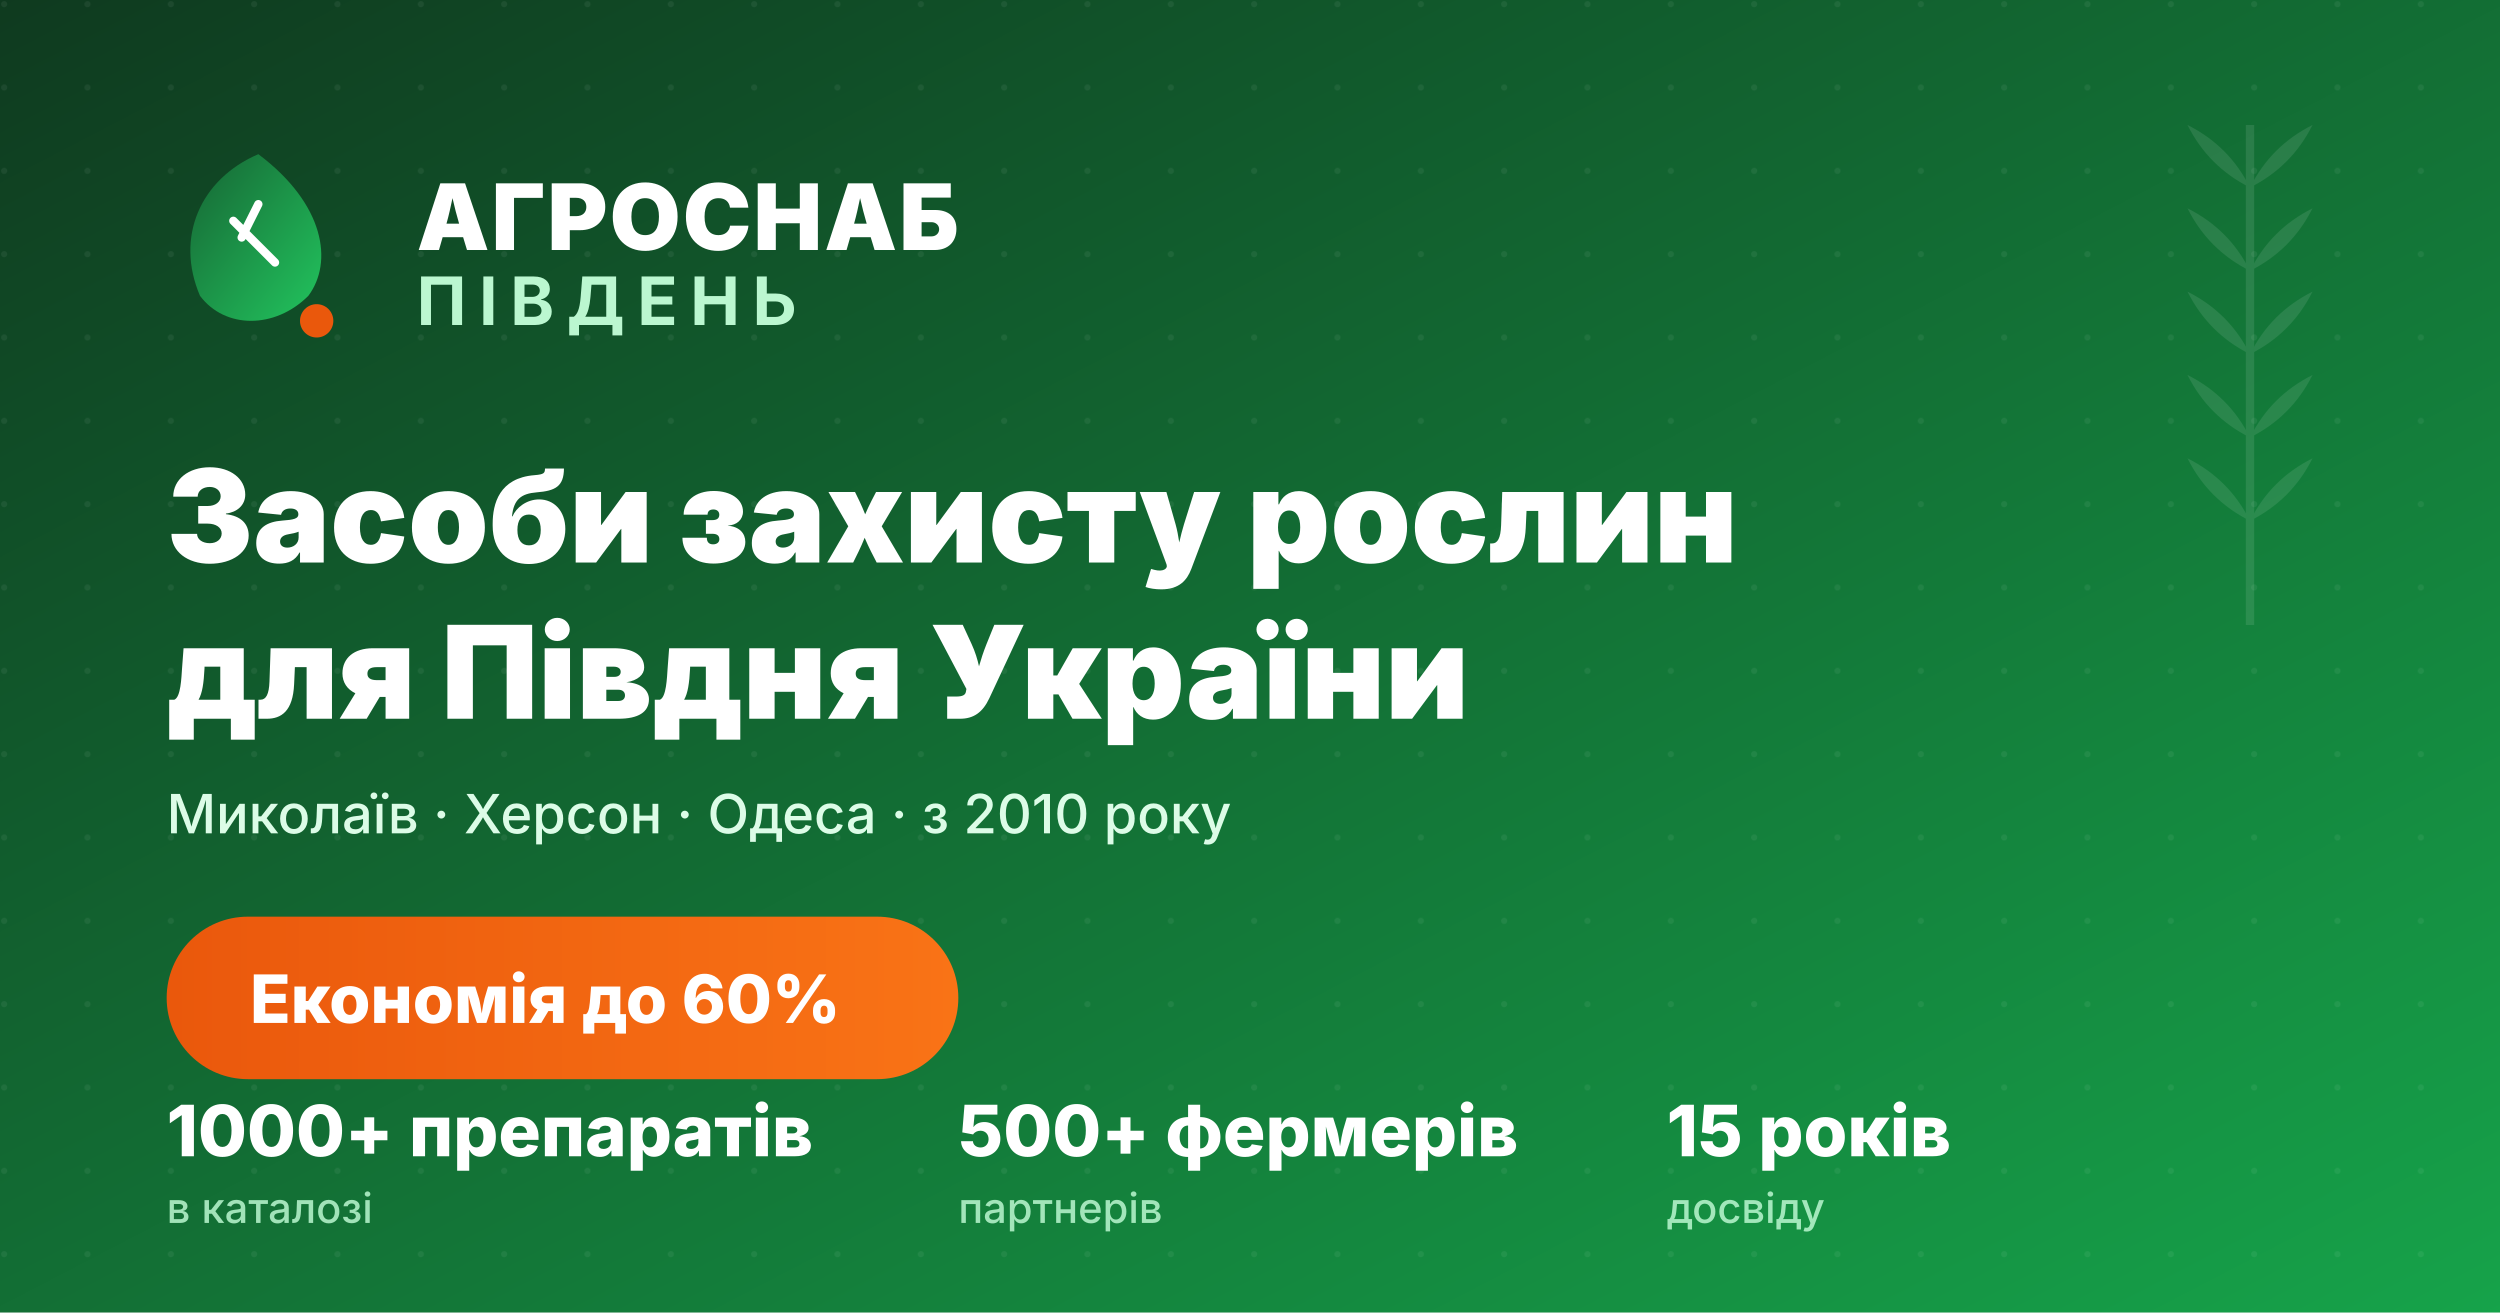
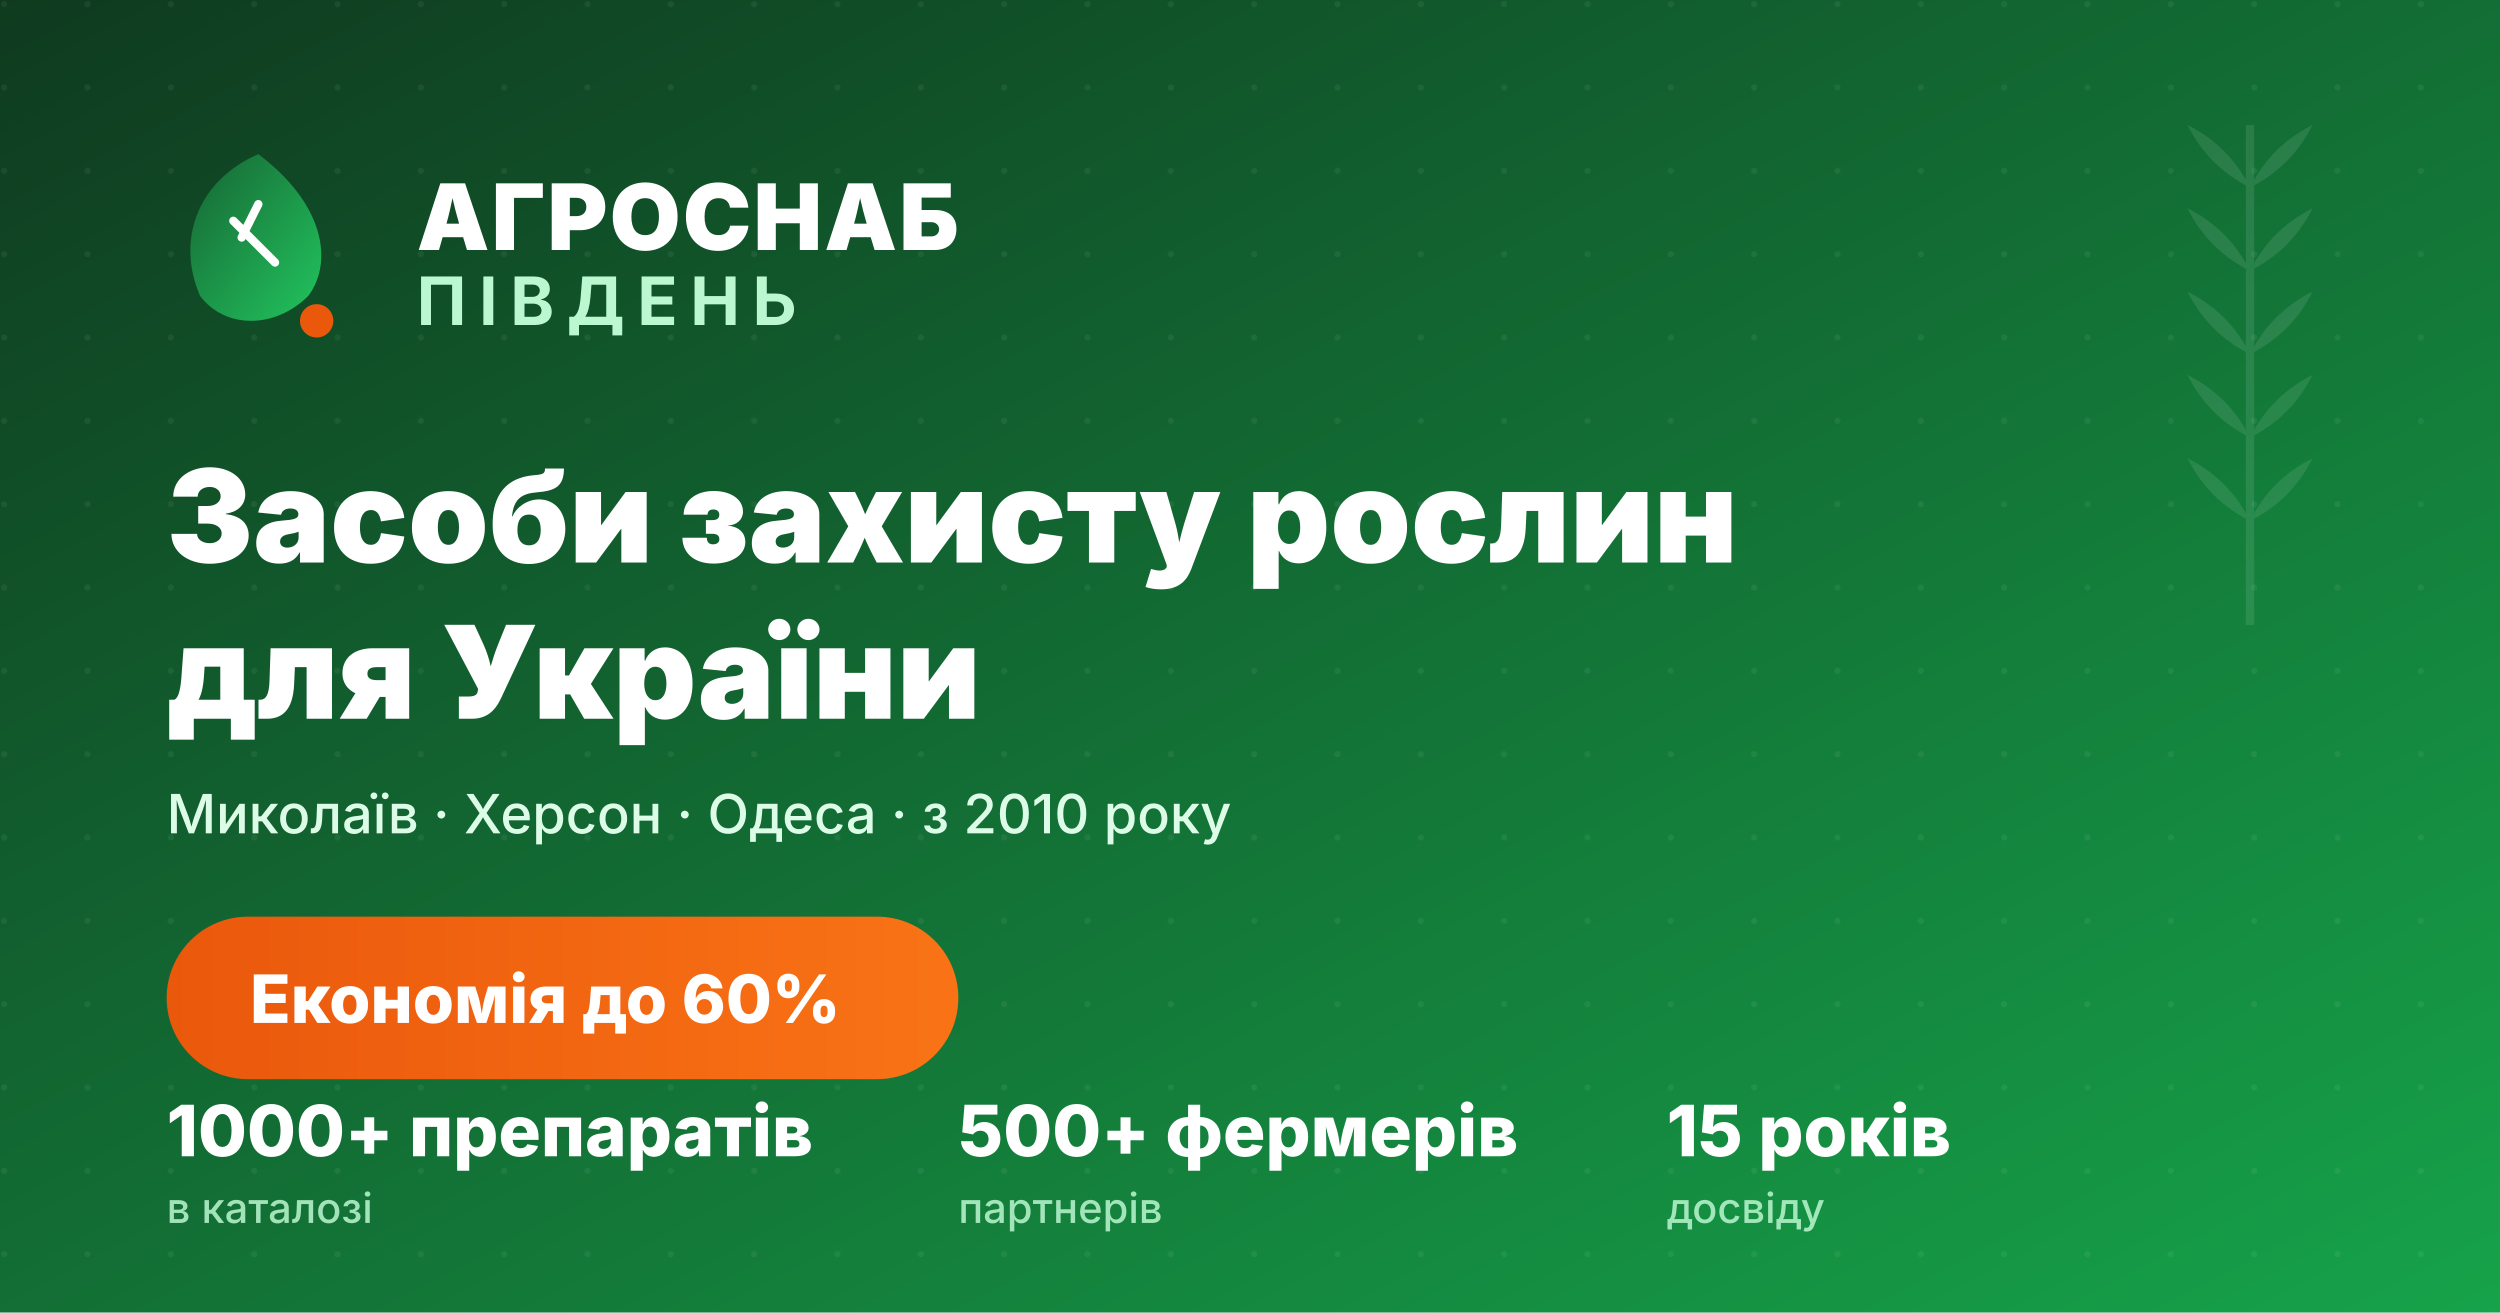
<svg xmlns="http://www.w3.org/2000/svg" viewBox="0 0 1200 630" width="1200" height="630">
  <defs>
    <linearGradient id="bg" x1="0" y1="0" x2="1" y2="1">
      <stop offset="0%" stop-color="#0f3a1f" />
      <stop offset="100%" stop-color="#16a34a" />
    </linearGradient>
    <linearGradient id="leafGrad" x1="0" y1="0" x2="1" y2="1">
      <stop offset="0%" stop-color="#166534" />
      <stop offset="100%" stop-color="#22c55e" />
    </linearGradient>
    <pattern id="dots" x="0" y="0" width="40" height="40" patternUnits="userSpaceOnUse">
      <circle cx="2" cy="2" r="1.5" fill="#ffffff" fill-opacity="0.06" />
    </pattern>
    <linearGradient id="badgeGrad" x1="0" y1="0" x2="1" y2="0">
      <stop offset="0%" stop-color="#ea580c" />
      <stop offset="100%" stop-color="#f97316" />
    </linearGradient>
  </defs>
  <rect width="1200" height="630" fill="url(#bg)" />
  <rect width="1200" height="630" fill="url(#dots)" />
  <g opacity="0.10" transform="translate(1040, 60)">
    <path d="M40 0 L40 240" stroke="#fff" stroke-width="4" />
    <path d="M40 30 Q20 20 10 0 Q30 10 40 30 M40 30 Q60 20 70 0 Q50 10 40 30" fill="#fff" />
    <path d="M40 70 Q20 60 10 40 Q30 50 40 70 M40 70 Q60 60 70 40 Q50 50 40 70" fill="#fff" />
    <path d="M40 110 Q20 100 10 80 Q30 90 40 110 M40 110 Q60 100 70 80 Q50 90 40 110" fill="#fff" />
    <path d="M40 150 Q20 140 10 120 Q30 130 40 150 M40 150 Q60 140 70 120 Q50 130 40 150" fill="#fff" />
    <path d="M40 190 Q20 180 10 160 Q30 170 40 190 M40 190 Q60 180 70 160 Q50 170 40 190" fill="#fff" />
  </g>
  <g transform="translate(80, 70)">
    <g transform="scale(2)">
      <path d="M22 2 C8 8, 2 22, 8 36 C14 44, 26 44, 34 36 C40 28, 38 14, 22 2 Z" fill="url(#leafGrad)" />
      <path d="M16 18 L26 28 M22 14 L18 22" stroke="#fff" stroke-width="2" stroke-linecap="round" fill="none" />
      <circle cx="36" cy="42" r="4" fill="#ea580c" />
    </g>
    <text x="120" y="50" font-family="Inter, Arial, sans-serif" font-size="44" font-weight="900" fill="#ffffff" letter-spacing="1">АГРОСНАБ</text>
    <text x="120" y="86" font-family="Inter, Arial, sans-serif" font-size="32" font-weight="700" fill="#bbf7d0" letter-spacing="6">ПІВДЕНЬ</text>
  </g>
  <text x="80" y="270" font-family="Inter, Arial, sans-serif" font-size="62" font-weight="900" fill="#ffffff">Засоби захисту рослин</text>
-   <text x="80" y="345" font-family="Inter, Arial, sans-serif" font-size="62" font-weight="900" fill="#ffffff">для Півдня України</text>
+   <text x="80" y="345" font-family="Inter, Arial, sans-serif" font-size="62" font-weight="900" fill="#ffffff">для України</text>
  <text x="80" y="400" font-family="Inter, Arial, sans-serif" font-size="26" font-weight="500" fill="#dcfce7">Миколаїв · Херсон · Одеса · з 2010 року</text>
  <g transform="translate(80, 440)">
    <rect width="380" height="78" rx="39" fill="url(#badgeGrad)" />
    <text x="40" y="51" font-family="Inter, Arial, sans-serif" font-size="32" font-weight="800" fill="#ffffff">Економія до 60%</text>
  </g>
  <g transform="translate(80, 555)">
    <text x="0" y="0" font-family="Inter, Arial, sans-serif" font-size="34" font-weight="800" fill="#ffffff">1000+ препаратів</text>
    <text x="0" y="32" font-family="Inter, Arial, sans-serif" font-size="20" font-weight="500" fill="#bbf7d0" opacity="0.85">в каталозі</text>
    <text x="380" y="0" font-family="Inter, Arial, sans-serif" font-size="34" font-weight="800" fill="#ffffff">500+ фермерів</text>
    <text x="380" y="32" font-family="Inter, Arial, sans-serif" font-size="20" font-weight="500" fill="#bbf7d0" opacity="0.85">партнерів</text>
    <text x="720" y="0" font-family="Inter, Arial, sans-serif" font-size="34" font-weight="800" fill="#ffffff">15 років</text>
    <text x="720" y="32" font-family="Inter, Arial, sans-serif" font-size="20" font-weight="500" fill="#bbf7d0" opacity="0.85">досвіду</text>
  </g>
</svg>
